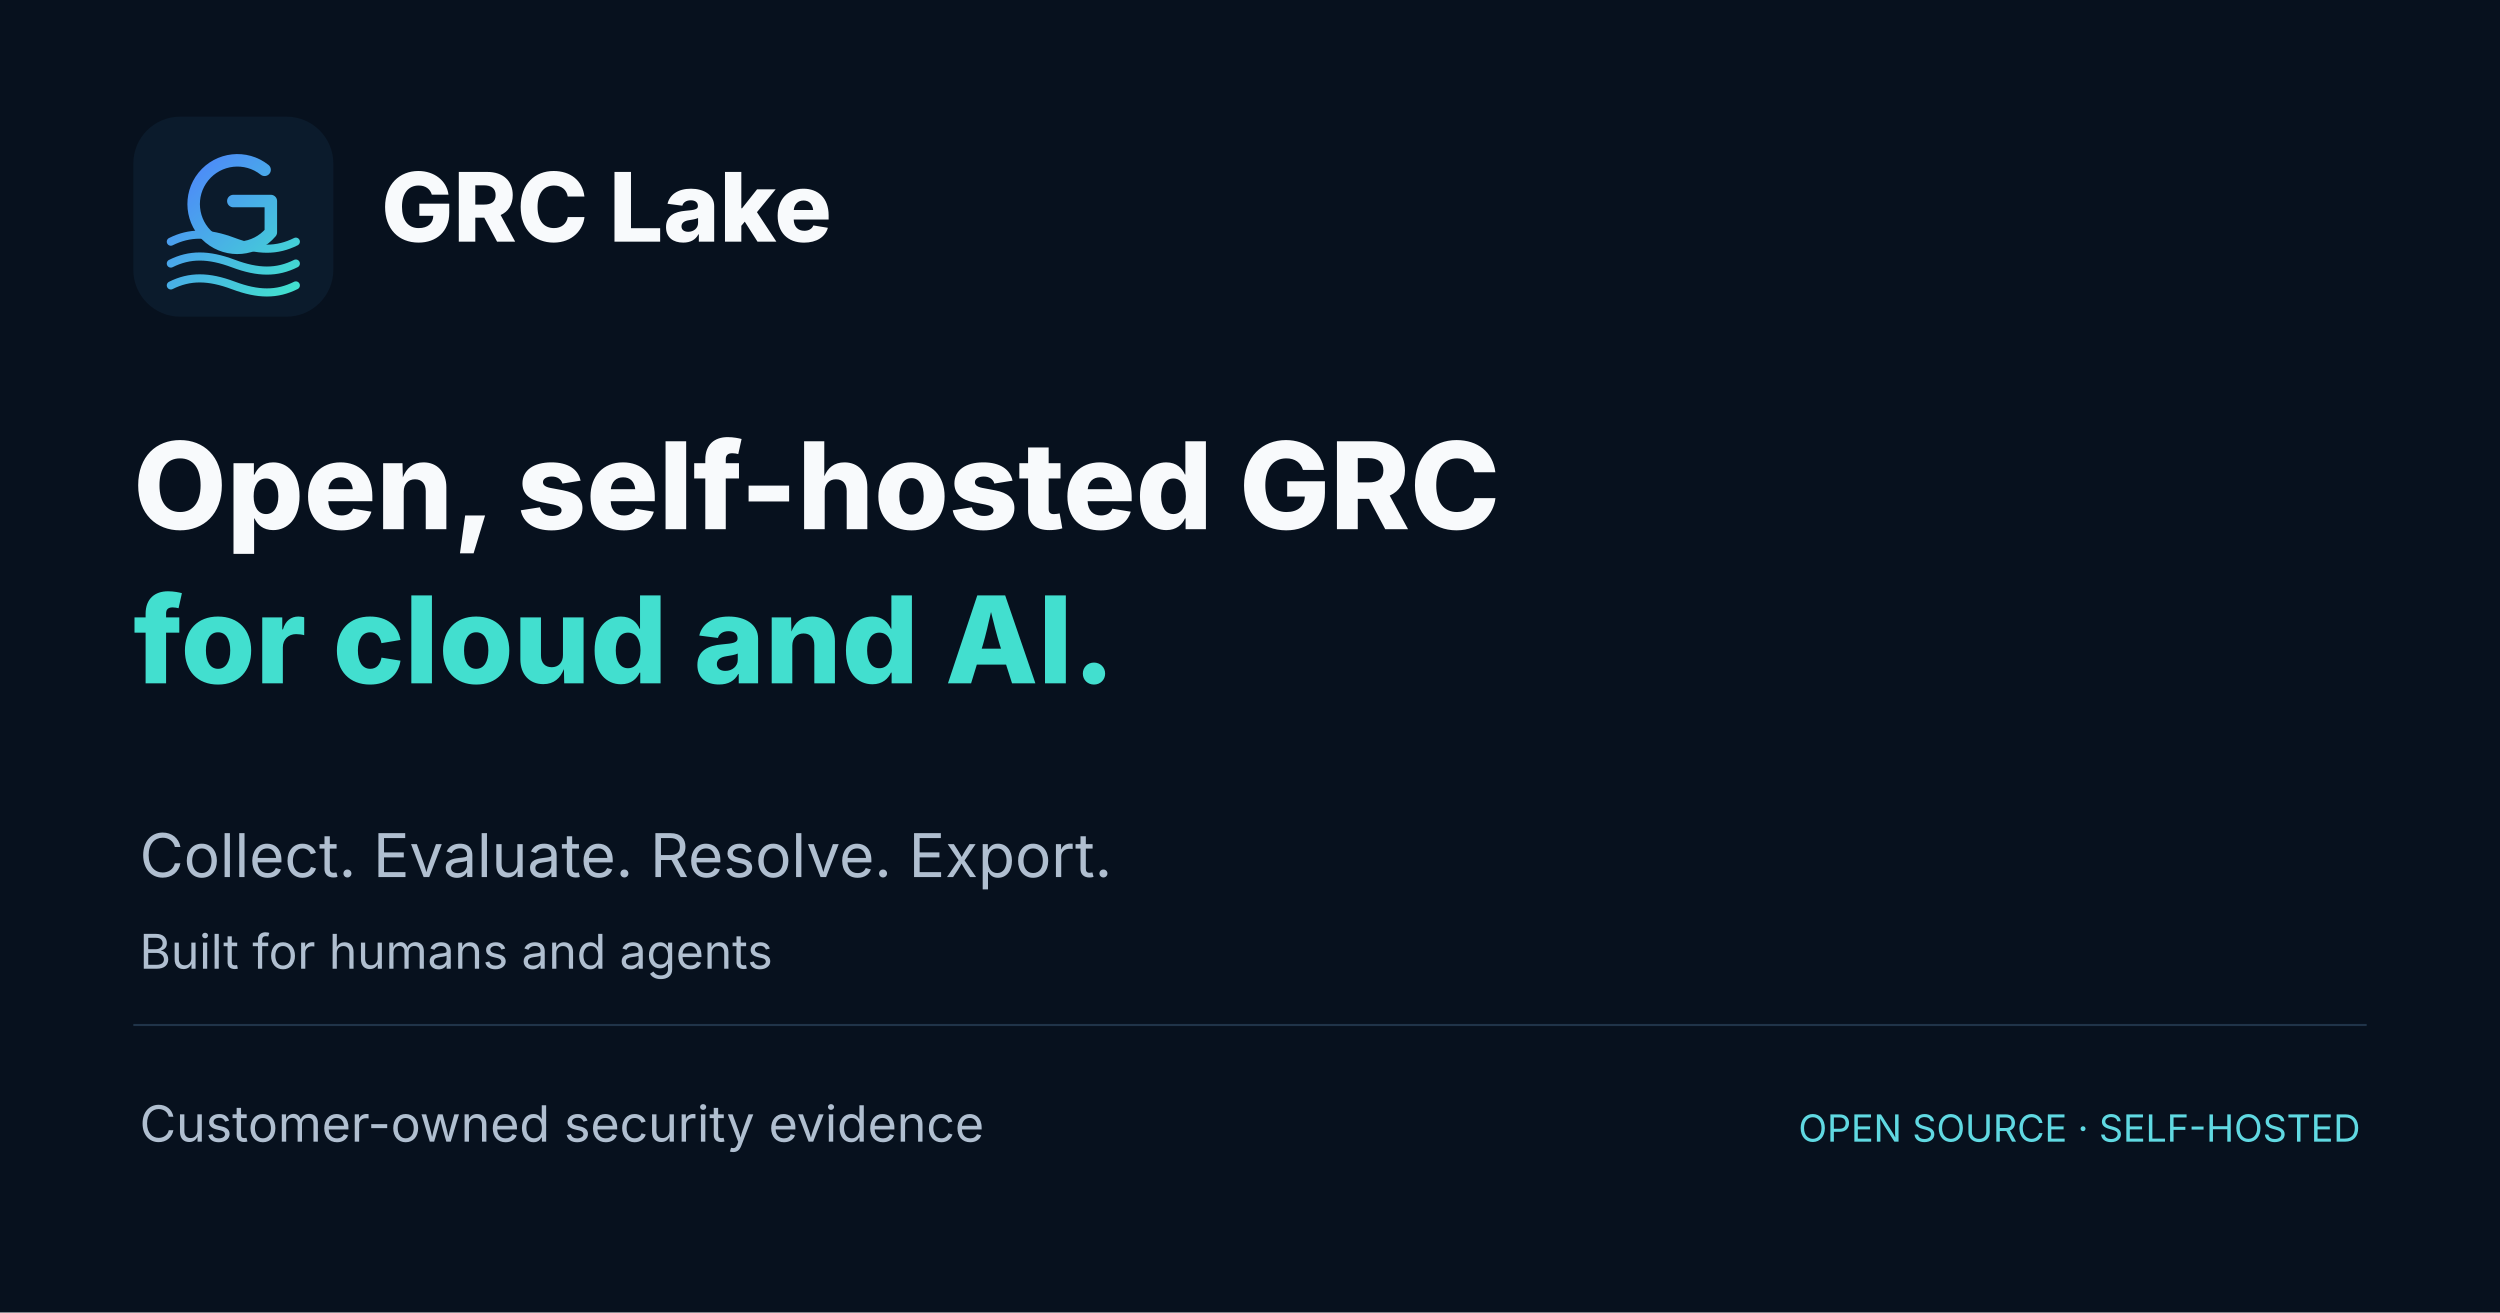
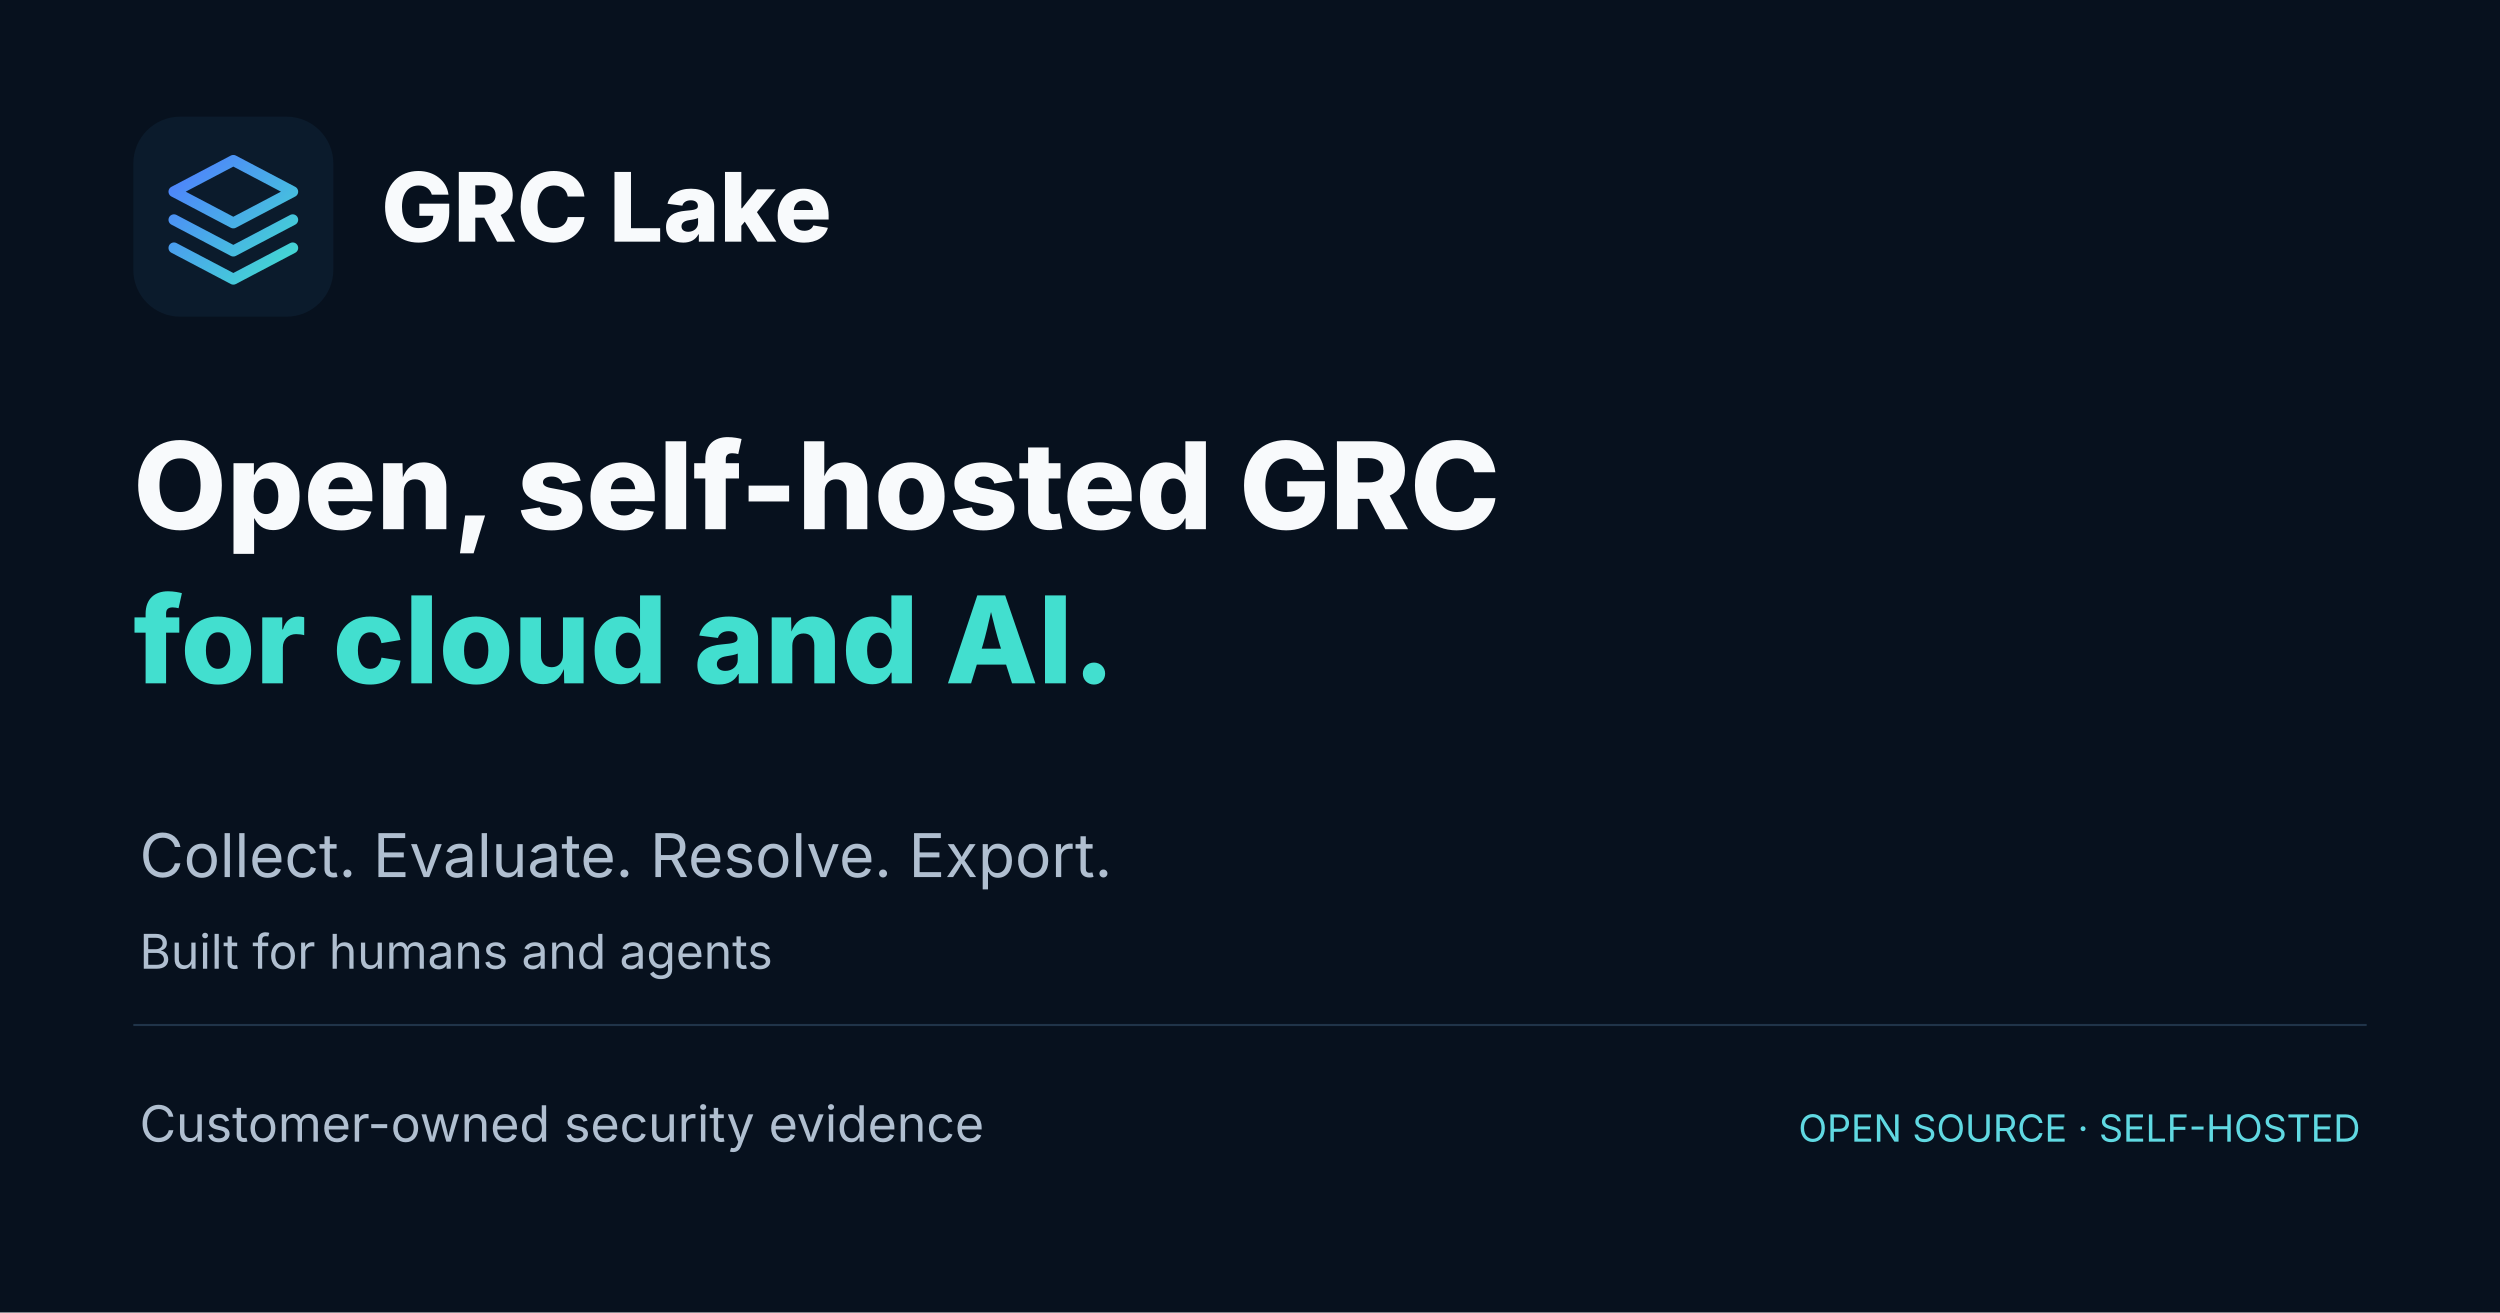
<svg xmlns="http://www.w3.org/2000/svg" width="1200" height="630" viewBox="0 0 1200 630" role="img" aria-labelledby="title desc">
  <rect width="1200" height="630" fill="#07111e" />
  <g transform="translate(64 56) scale(1.5)">
    <defs>
-       <linearGradient id="accent" gradientUnits="userSpaceOnUse" x1="12" y1="12" x2="52" y2="54">
+       <linearGradient id="accent" gradientUnits="userSpaceOnUse" x1="13" y1="14" x2="51" y2="52">
        <stop stop-color="#4f7cff" />
        <stop offset="1" stop-color="#42dfcf" />
      </linearGradient>
    </defs>
    <rect width="64" height="64" rx="15" fill="#0b1b2c" />
-     <g fill="none" stroke="url(#accent)" stroke-linecap="round" stroke-linejoin="round">
-       <path d="M42 17a14 14 0 1 0 2 20V27H32" stroke-width="4" />
-       <path d="M12 40c6-3 12-3 20 0s14 3 20 0M12 47c6-3 12-3 20 0s14 3 20 0M12 54c6-3 12-3 20 0s14 3 20 0" stroke-width="2.6" />
-     </g>
+     <path d="M32 14 51 24 32 34 13 24ZM13 33 32 43 51 33M13 42 32 52 51 42" fill="none" stroke="url(#accent)" stroke-width="3.5" stroke-linecap="round" stroke-linejoin="round" />
  </g>
  <g font-family="Inter, Arial, sans-serif">
    <text x="183" y="116" font-size="46" font-weight="800" fill="#f8fafc">GRC Lake</text>
    <text x="64" y="254" font-size="58" font-weight="800" fill="#f8fafc">Open, self-hosted GRC</text>
    <text x="64" y="328" font-size="58" font-weight="800" fill="#42dfcf">for cloud and AI.</text>
    <text x="67" y="421" font-size="29" fill="#b0bfd0">Collect. Evaluate. Resolve. Export.</text>
    <text x="67" y="465" font-size="23" fill="#b0bfd0">Built for humans and agents</text>
    <path d="M64 492H1136" stroke="#203449" />
    <text x="67" y="548" font-size="24" fill="#b0bfd0">Customer-owned security evidence</text>
    <text x="1133" y="548" text-anchor="end" font-size="18" fill="#60d9e2">OPEN SOURCE · SELF-HOSTED</text>
  </g>
</svg>
